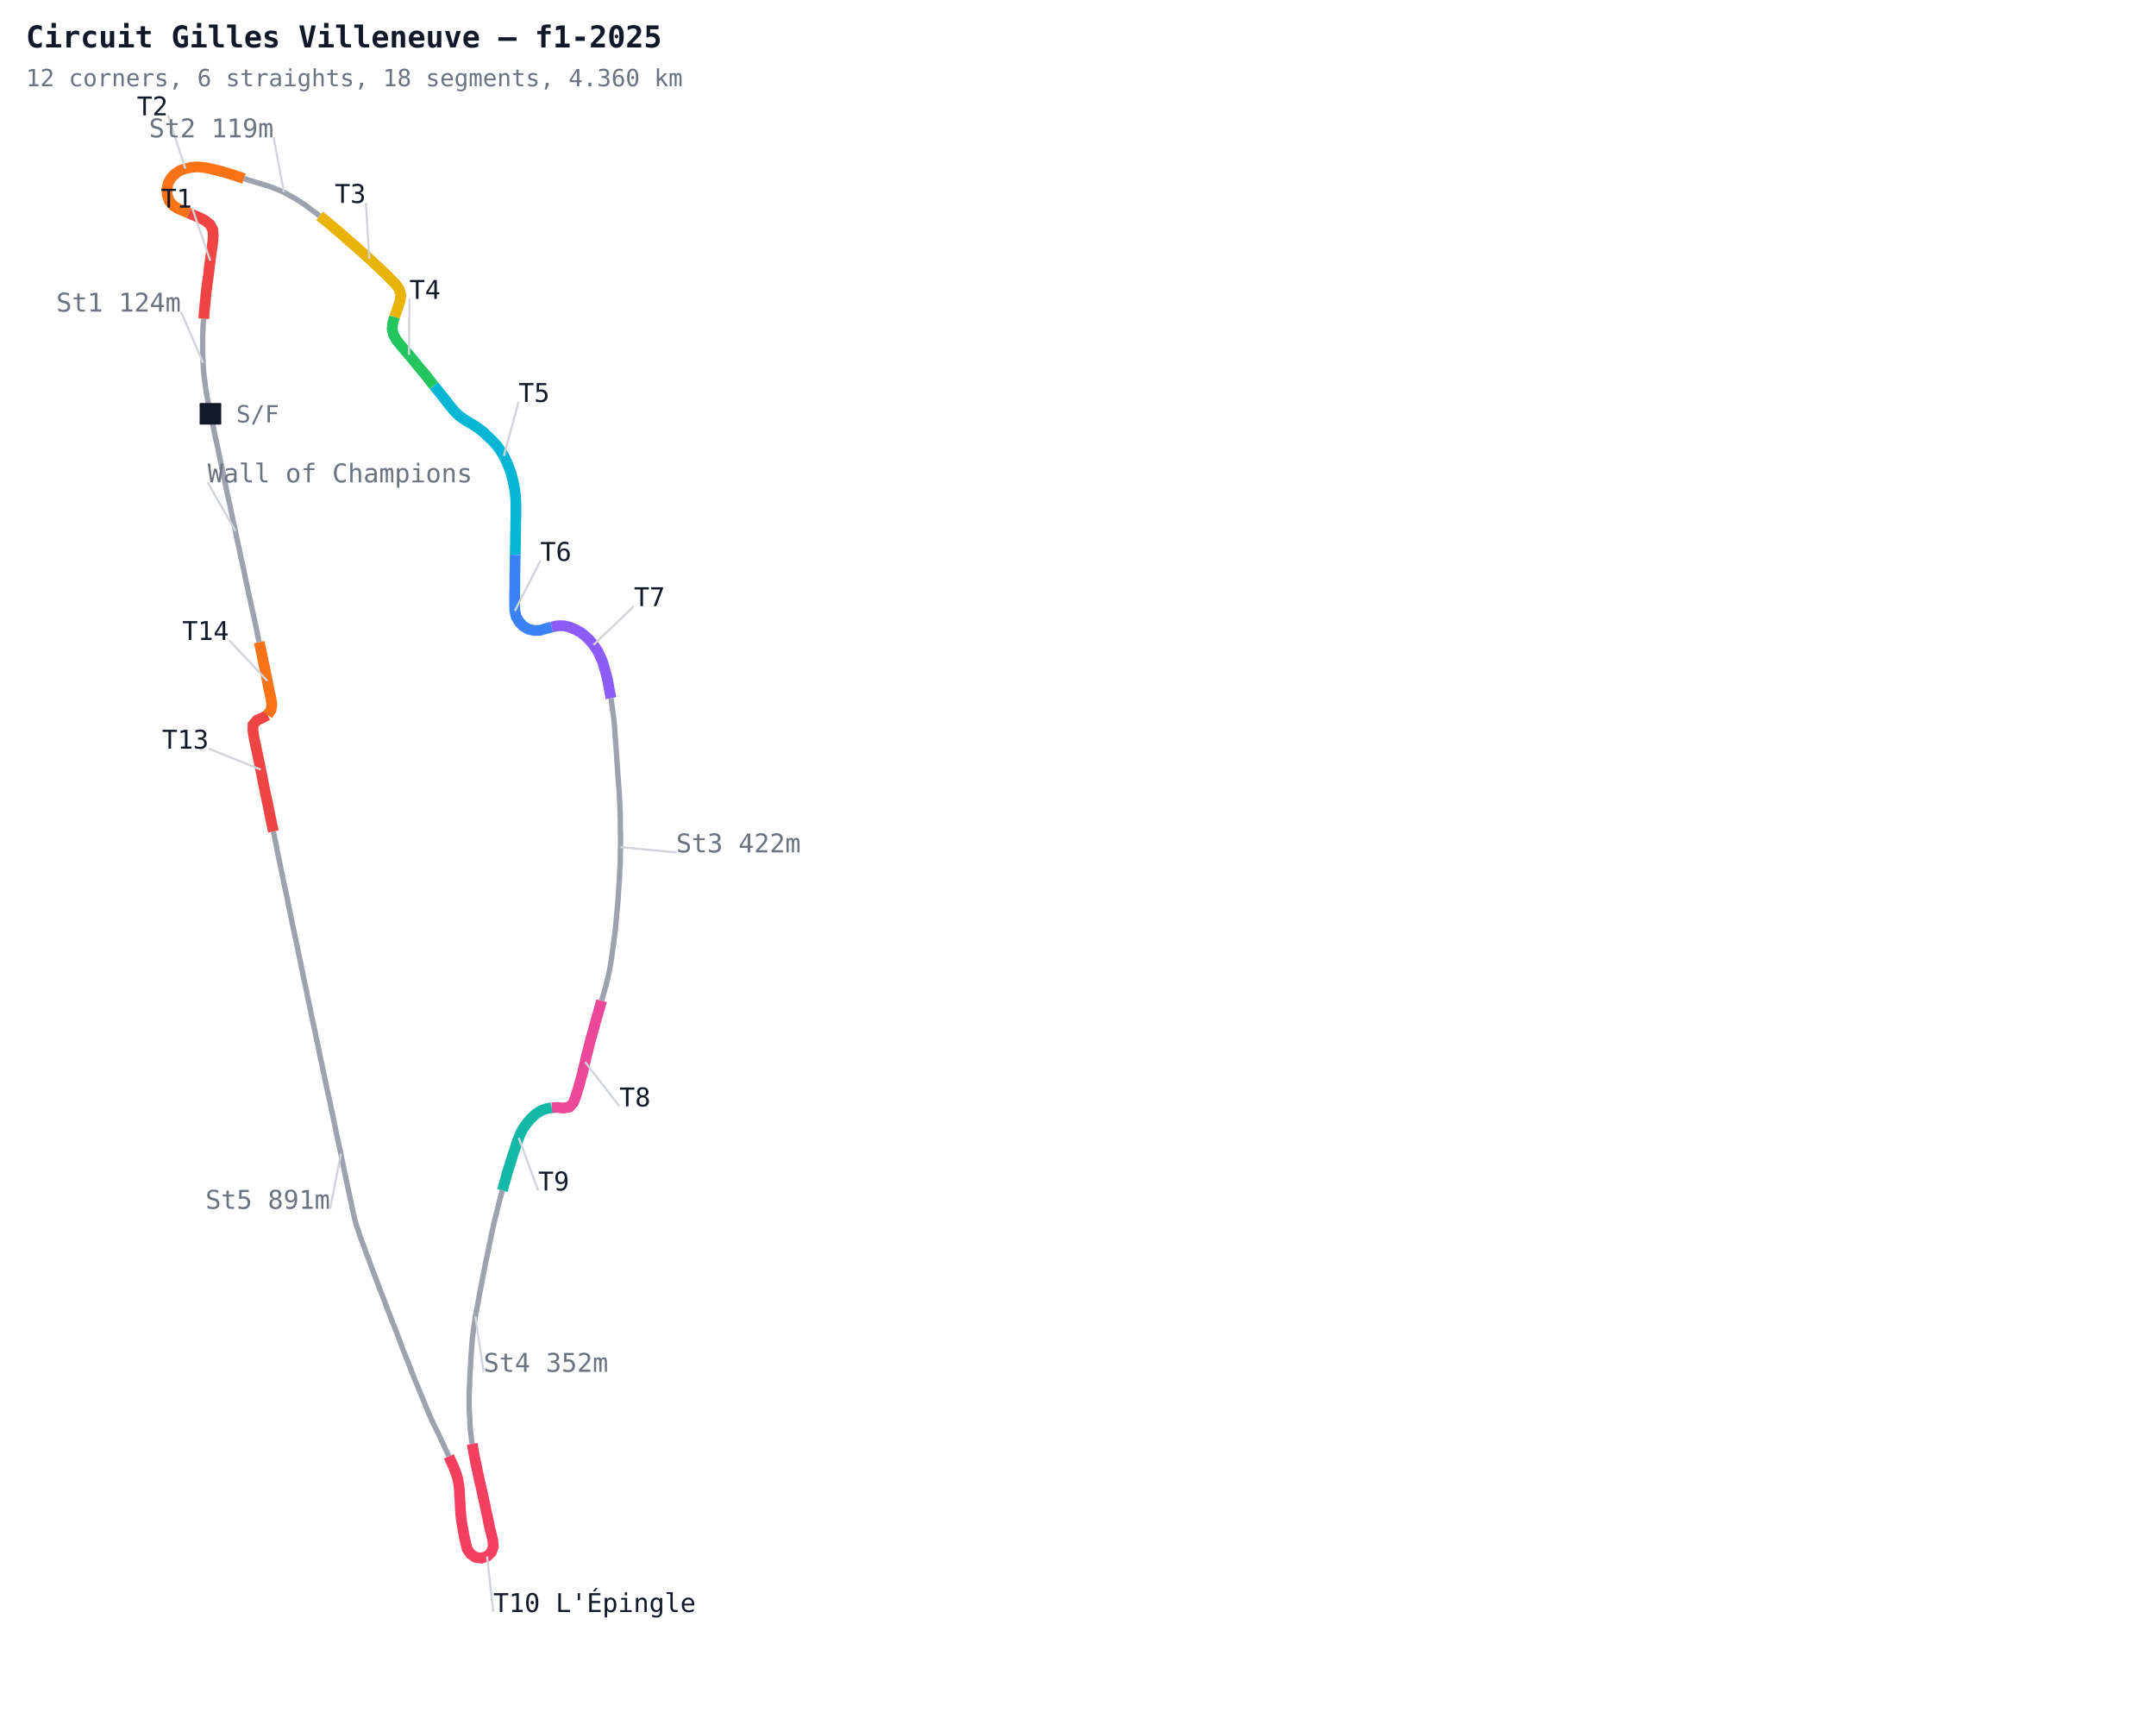
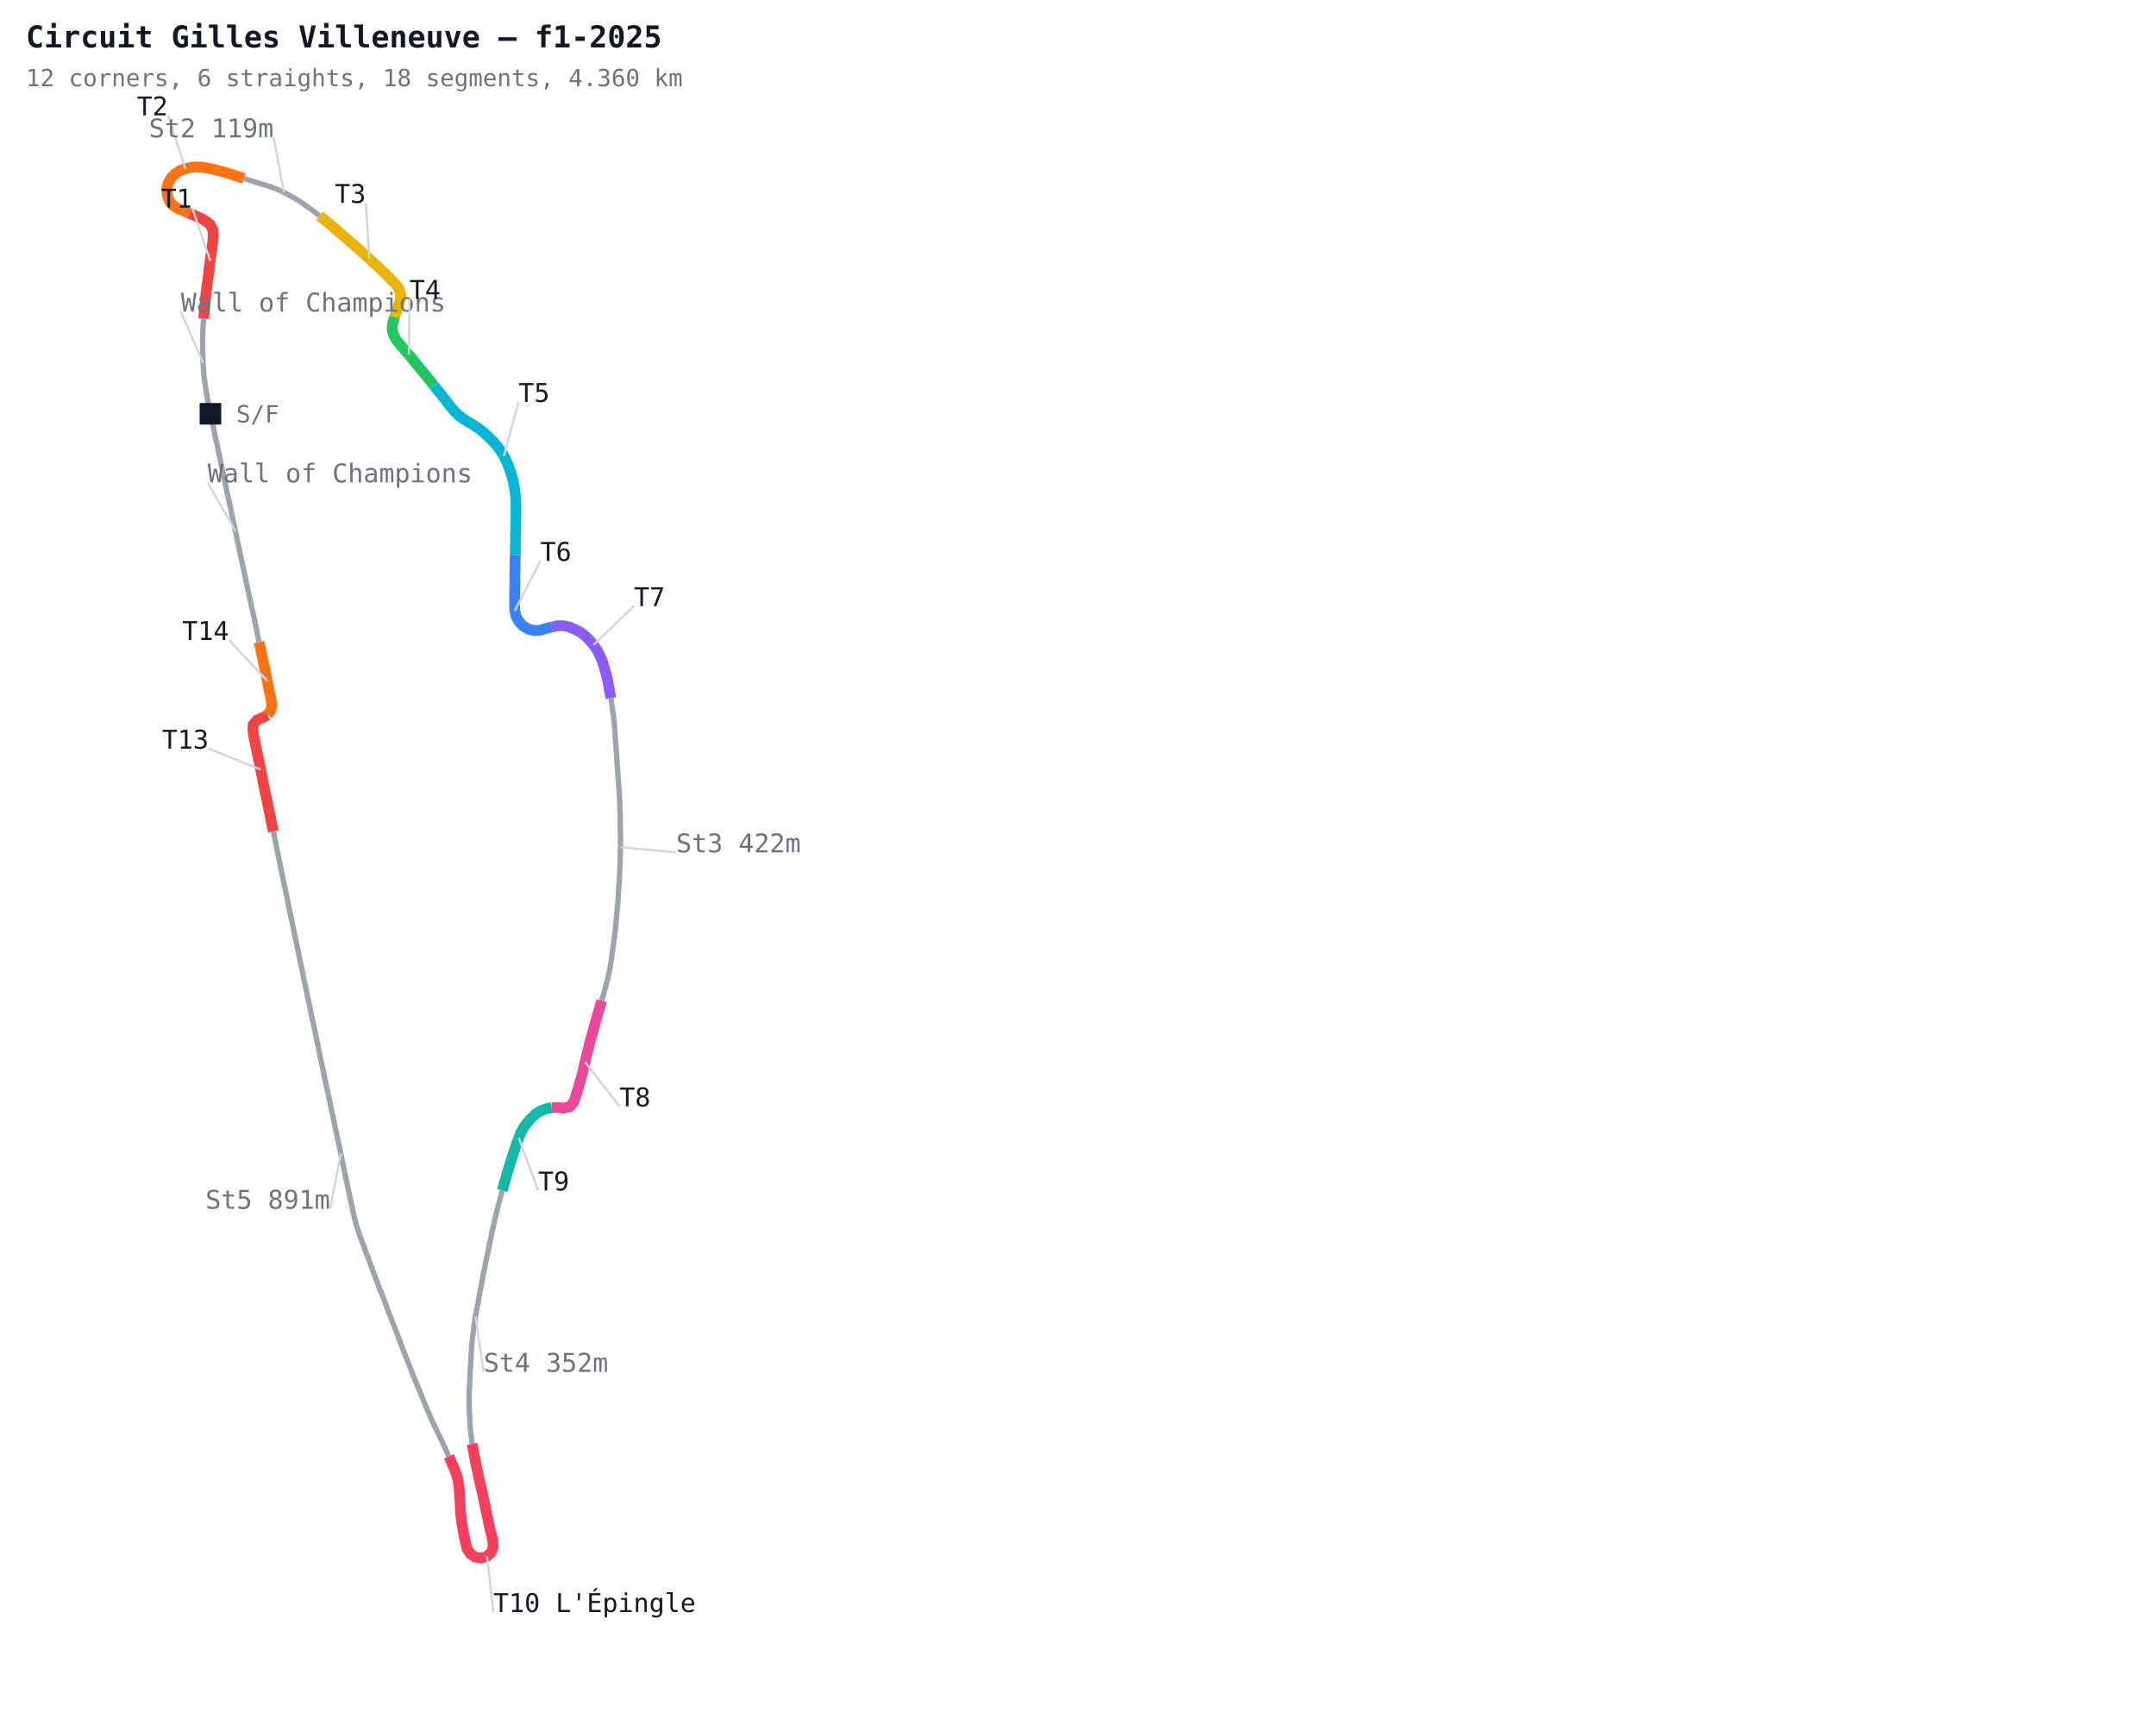
<svg xmlns="http://www.w3.org/2000/svg" width="1000" height="800" viewBox="0 0 1000 800">
  <defs>
    <style>
      .name { font-family: monospace; font-size: 12px; }
      .sector { font-family: monospace; font-size: 12px; fill: #7c3aed; font-weight: bold; }
      .title { font-family: monospace; font-size: 14px; fill: #111827; font-weight: bold; }
      .sub { font-family: monospace; font-size: 11px; fill: #6b7280; }
    </style>
  </defs>
  <rect width="1000" height="800" fill="#ffffff" />
  <polyline fill="none" stroke="#9ca3af" stroke-width="2.5" points="97.6,191.9 97.2,189.7 96.6,186.8 96.0,183.8 95.5,180.9 95.1,177.7 94.7,174.8 94.4,171.7 94.2,168.3 94.1,165.5 94.0,162.4 94.0,159.2 94.0,156.4 94.1,153.6 94.2,150.9 94.5,147.8" />
  <polyline fill="none" stroke="#ef4444" stroke-width="5" points="94.5,147.8 94.7,145.0 95.0,141.9 95.3,138.8 95.6,135.7 96.0,132.6 96.4,129.6 96.8,126.8 97.1,123.8 97.5,120.9 97.9,117.9 98.3,115.0 98.7,112.1 98.9,109.3 98.7,106.5 97.4,104.1 95.3,102.4 92.9,101.1 90.3,100.0 87.7,98.9" />
  <polyline fill="none" stroke="#f97316" stroke-width="5" points="87.7,98.9 85.1,97.8 82.6,96.8 80.3,95.3 78.5,93.2 77.6,90.6 77.4,87.7 78.0,84.9 79.4,82.5 81.2,80.6 83.5,79.1 86.0,78.2 88.8,77.6 91.6,77.4 94.3,77.6 97.0,78.1 99.6,78.7 102.4,79.4 105.1,80.2 107.8,81.0 110.4,81.9 113.2,82.8" />
  <polyline fill="none" stroke="#9ca3af" stroke-width="2.5" points="113.2,82.8 115.9,83.7 118.6,84.5 121.2,85.3 123.9,86.1 126.5,87.0 129.2,88.1 131.7,89.2 134.2,90.6 136.6,91.9 139.0,93.4 141.3,94.9 143.7,96.7 146.1,98.5 148.2,100.1" />
  <polyline fill="none" stroke="#eab308" stroke-width="5" points="148.2,100.1 150.5,101.9 152.8,103.8 155.1,105.8 157.7,108.0 160.0,110.0 162.1,111.9 164.5,113.9 166.7,115.9 169.1,118.0 171.3,120.0 173.4,122.0 175.5,123.9 177.7,126.0 179.7,127.9 181.6,129.9 183.5,131.8 185.1,134.0 185.9,136.6 185.6,139.3 184.8,141.9 183.9,144.5 183.0,147.0" />
  <polyline fill="none" stroke="#22c55e" stroke-width="5" points="183.0,147.0 182.2,149.7 181.9,152.6 182.5,155.2 183.8,157.6 185.6,159.8 187.6,162.2 189.7,164.6 191.7,167.0 193.7,169.5 195.7,171.9 197.7,174.3 199.5,176.6 201.3,178.9" />
  <polyline fill="none" stroke="#06b6d4" stroke-width="5" points="201.3,178.9 203.1,181.1 205.1,183.6 207.0,186.0 208.9,188.5 210.7,190.6 212.6,192.5 214.8,194.2 217.2,195.7 219.5,197.0 222.0,198.7 224.2,200.4 226.2,202.3 228.4,204.4 230.4,206.6 232.2,209.1 233.7,211.5 235.1,214.4 236.2,217.1 237.1,219.7 237.9,222.7 238.5,225.6 238.9,228.3 239.2,231.1 239.3,234.0 239.3,236.7 239.3,239.4 239.2,242.5 239.2,245.2 239.1,248.2 239.1,251.6 239.0,254.4 239.0,257.3" />
  <polyline fill="none" stroke="#3b82f6" stroke-width="5" points="239.0,257.3 238.9,260.2 238.9,263.1 238.8,266.2 238.8,269.2 238.8,272.0 238.7,274.7 238.7,277.5 238.7,280.4 238.8,283.3 239.4,286.0 240.8,288.4 242.7,290.4 245.1,291.8 247.8,292.4 250.5,292.3 253.2,291.5 255.9,290.8" />
  <polyline fill="none" stroke="#8b5cf6" stroke-width="5" points="255.9,290.8 258.6,290.2 261.4,290.2 264.1,290.8 266.7,291.9 269.2,293.2 271.4,294.9 273.4,296.8 275.3,299.1 277.0,301.6 278.2,304.0 279.4,306.7 280.3,309.7 281.1,312.5 281.8,315.3 282.3,318.1 282.8,320.8 283.4,323.8" />
  <polyline fill="none" stroke="#9ca3af" stroke-width="2.5" points="283.4,323.8 283.8,326.8 284.2,329.8 284.6,332.5 284.9,335.2 285.1,338.0 285.3,340.7 285.5,343.5 285.7,346.2 285.9,349.0 286.1,352.0 286.3,354.9 286.5,357.9 286.7,360.8 286.9,363.8 287.2,366.8 287.3,369.9 287.5,373.2 287.6,376.5 287.7,379.9 287.7,383.2 287.8,386.6 287.8,389.8 287.8,392.9 287.7,395.9 287.7,398.7 287.6,401.7 287.4,404.9 287.3,408.2 287.0,411.5 286.8,414.9 286.6,418.2 286.3,421.5 286.0,424.8 285.7,428.0 285.4,431.2 285.0,434.3 284.6,437.4 284.2,440.3 283.8,443.2 283.4,446.0 282.8,449.5 282.1,452.8 281.4,455.8 280.7,458.4 279.9,461.2 279.0,464.1" />
  <polyline fill="none" stroke="#ec4899" stroke-width="5" points="279.0,464.1 278.2,467.2 277.4,469.8 276.6,472.6 275.8,475.5 275.0,478.5 274.1,481.5 273.4,484.3 272.7,487.1 272.0,489.8 271.4,492.5 270.7,495.3 270.1,498.0 269.3,500.7 268.6,503.4 267.8,506.0 267.0,508.7 266.0,511.3 264.1,513.4 261.4,513.9 258.7,513.6 255.9,513.7" />
  <polyline fill="none" stroke="#14b8a6" stroke-width="5" points="255.9,513.7 253.3,514.2 250.7,515.2 248.4,516.7 246.4,518.6 244.6,520.6 243.0,522.8 241.6,525.2 240.6,527.7 239.6,530.3 238.8,532.9 237.9,535.5 237.1,538.1 236.3,540.7 235.3,543.8 234.6,546.5 233.8,549.3 233.0,552.1" />
  <polyline fill="none" stroke="#9ca3af" stroke-width="2.5" points="233.0,552.1 232.2,555.0 231.4,557.9 230.7,560.8 230.0,563.6 229.3,566.4 228.7,569.2 228.1,571.8 227.6,574.5 227.0,577.1 226.5,579.8 225.9,582.6 225.3,585.3 224.8,588.0 224.2,590.8 223.7,593.5 223.2,596.3 222.6,599.1 222.1,602.0 221.6,604.9 221.0,607.8 220.5,610.5 220.1,613.3 219.7,616.2 219.3,619.0 219.0,621.8 218.8,624.4 218.6,627.2 218.4,630.1 218.3,632.9 218.0,636.7 217.9,640.0 217.8,642.8 217.6,646.1 217.6,649.2 217.6,652.0 217.7,654.9 217.9,657.8 218.0,660.7 218.2,663.6 218.6,666.5 219.0,669.6" />
  <polyline fill="none" stroke="#f43f5e" stroke-width="5" points="219.0,669.6 219.5,672.4 220.0,675.2 220.6,678.1 221.2,681.0 221.8,683.8 222.4,686.7 223.1,689.6 223.7,692.3 224.3,695.1 224.9,697.8 225.5,700.7 226.1,703.5 226.7,706.5 227.3,709.2 228.0,711.9 228.6,714.6 228.8,717.3 227.9,719.9 225.9,721.8 223.2,722.6 220.5,722.2 218.3,720.7 216.7,718.4 216.0,715.7 215.4,713.0 214.9,710.2 214.4,707.5 214.0,704.8 213.7,702.1 213.5,699.4 213.4,696.6 213.2,693.9 213.1,691.2 212.8,688.5 212.3,685.8 211.5,683.1 210.4,680.4 209.3,677.9 208.2,675.4" />
  <polyline fill="none" stroke="#9ca3af" stroke-width="2.5" points="208.2,675.4 207.0,672.8 205.9,670.4 204.7,667.8 203.5,665.3 202.3,662.8 201.1,660.4 199.9,657.9 198.9,655.4 197.8,652.9 196.7,650.2 195.7,647.7 194.7,645.3 193.6,642.6 192.4,639.8 191.4,637.3 190.3,634.4 189.3,631.8 188.2,629.1 187.2,626.6 186.2,624.0 185.2,621.2 184.0,618.1 183.0,615.5 181.8,612.5 180.5,609.2 179.5,606.6 178.5,603.8 177.4,600.9 176.2,598.0 175.1,595.0 174.0,592.1 172.9,589.2 171.8,586.3 170.9,583.7 169.8,581.0 168.9,578.4 167.9,575.7 166.9,573.1 166.1,570.5 165.2,567.9 164.5,565.2 163.9,562.6 163.3,559.9 162.7,557.0 162.1,554.2 161.4,551.0 160.7,547.7 160.1,545.0 159.5,541.9 158.8,538.6 158.1,535.1 157.3,531.3 156.7,528.6 156.1,525.9 155.5,523.0 154.9,520.1 154.3,517.1 153.6,514.0 153.0,510.9 152.3,507.9 151.7,505.1 151.1,502.3 150.5,499.4 149.9,496.5 149.3,493.6 148.6,490.6 148.0,487.6 147.4,484.5 146.7,481.5 146.1,478.4 145.5,475.6 144.9,472.8 144.3,470.2 143.8,467.4 143.2,464.7 142.6,462.0 142.1,459.3 141.5,456.6 140.9,453.9 140.4,451.2 139.8,448.4 139.2,445.5 138.6,442.6 138.0,439.8 137.4,436.9 136.8,434.0 136.2,431.1 135.6,428.3 135.0,425.4 134.4,422.6 133.8,419.8 133.3,417.0 132.7,414.2 132.1,411.5 131.5,408.8 131.0,406.1 130.4,403.4 129.9,400.8 128.8,395.6 127.8,390.5 126.8,385.6" />
  <polyline fill="none" stroke="#ef4444" stroke-width="5" points="126.8,385.6 125.8,380.9 124.9,376.4 124.0,372.0 123.1,367.9 122.3,364.0 121.6,360.3 120.9,356.9 120.3,353.8 119.7,351.0 118.9,347.3 118.3,344.3 117.7,341.5 117.3,338.7 117.4,336.1 119.2,334.0 121.7,332.9 124.1,331.6" />
  <polyline fill="none" stroke="#f97316" stroke-width="5" points="124.1,331.6 125.7,329.3 126.1,326.7 125.7,324.0 125.1,321.3 124.5,318.5 124.0,315.8 123.4,312.9 122.8,309.9 122.1,306.8 121.5,303.7 120.9,300.9 120.2,297.8" />
  <polyline fill="none" stroke="#9ca3af" stroke-width="2.5" points="120.2,297.8 119.5,294.6 118.9,291.4 118.2,288.2 117.5,284.9 116.7,281.5 116.0,278.1 115.2,274.7 114.5,271.2 113.9,268.5 113.4,265.9 112.8,263.2 112.2,260.5 111.6,257.9 111.1,255.2 110.5,252.5 109.8,249.4 109.2,246.3 108.4,242.8 107.8,240.0 107.2,237.1 106.6,234.1 105.9,231.0 105.2,227.9 104.6,224.8 103.9,221.7 103.3,218.7 102.7,215.9 102.1,213.1 101.4,209.7 100.8,206.7 100.1,203.7 99.5,201.0 99.0,198.4 98.3,195.1" />
  <line x1="94.2" y1="168.3" x2="83.9" y2="144.5" stroke="#d1d5db" stroke-width="1" />
-   <text x="83.9" y="144.5" text-anchor="end" class="name" fill="#6b7280">St1 124m</text>
+   <text x="83.9" y="144.5" text-anchor="start" class="name" fill="#6b7280">Wall of Champions</text>
  <line x1="97.5" y1="120.9" x2="89.1" y2="96.3" stroke="#d1d5db" stroke-width="1" />
  <text x="89.1" y="96.3" text-anchor="end" class="name" fill="#111827">T1</text>
  <line x1="86.0" y1="78.2" x2="77.9" y2="53.5" stroke="#d1d5db" stroke-width="1" />
  <text x="77.9" y="53.5" text-anchor="end" class="name" fill="#111827">T2</text>
  <line x1="131.7" y1="89.2" x2="126.9" y2="63.7" stroke="#d1d5db" stroke-width="1" />
  <text x="126.9" y="63.7" text-anchor="end" class="name" fill="#6b7280">St2 119m</text>
  <line x1="171.3" y1="120.0" x2="169.7" y2="94.1" stroke="#d1d5db" stroke-width="1" />
  <text x="169.7" y="94.1" text-anchor="end" class="name" fill="#111827">T3</text>
  <line x1="189.7" y1="164.6" x2="189.9" y2="138.6" stroke="#d1d5db" stroke-width="1" />
  <text x="189.9" y="138.6" text-anchor="start" class="name" fill="#111827">T4</text>
  <line x1="233.7" y1="211.5" x2="240.5" y2="186.4" stroke="#d1d5db" stroke-width="1" />
  <text x="240.5" y="186.4" text-anchor="start" class="name" fill="#111827">T5</text>
  <line x1="238.8" y1="283.3" x2="250.6" y2="260.1" stroke="#d1d5db" stroke-width="1" />
  <text x="250.6" y="260.1" text-anchor="start" class="name" fill="#111827">T6</text>
  <line x1="275.3" y1="299.1" x2="294.0" y2="281.1" stroke="#d1d5db" stroke-width="1" />
  <text x="294.0" y="281.1" text-anchor="start" class="name" fill="#111827">T7</text>
  <line x1="287.8" y1="392.9" x2="313.6" y2="395.3" stroke="#d1d5db" stroke-width="1" />
  <text x="313.6" y="395.3" text-anchor="start" class="name" fill="#6b7280">St3 422m</text>
  <line x1="271.4" y1="492.5" x2="287.3" y2="513.1" stroke="#d1d5db" stroke-width="1" />
  <text x="287.3" y="513.1" text-anchor="start" class="name" fill="#111827">T8</text>
  <line x1="240.6" y1="527.7" x2="249.6" y2="552.1" stroke="#d1d5db" stroke-width="1" />
  <text x="249.6" y="552.1" text-anchor="start" class="name" fill="#111827">T9</text>
  <line x1="220.5" y1="610.5" x2="224.3" y2="636.2" stroke="#d1d5db" stroke-width="1" />
  <text x="224.3" y="636.2" text-anchor="start" class="name" fill="#6b7280">St4 352m</text>
  <line x1="225.9" y1="721.8" x2="228.8" y2="747.6" stroke="#d1d5db" stroke-width="1" />
  <text x="228.8" y="747.6" text-anchor="start" class="name" fill="#111827">T10 L'Épingle</text>
  <line x1="158.1" y1="535.1" x2="153.1" y2="560.6" stroke="#d1d5db" stroke-width="1" />
  <text x="153.1" y="560.6" text-anchor="end" class="name" fill="#6b7280">St5 891m</text>
  <line x1="120.9" y1="356.9" x2="96.8" y2="347.2" stroke="#d1d5db" stroke-width="1" />
  <text x="96.8" y="347.2" text-anchor="end" class="name" fill="#111827">T13</text>
  <line x1="124.0" y1="315.8" x2="106.2" y2="296.8" stroke="#d1d5db" stroke-width="1" />
  <text x="106.2" y="296.8" text-anchor="end" class="name" fill="#111827">T14</text>
  <line x1="109.2" y1="246.3" x2="96.3" y2="223.7" stroke="#d1d5db" stroke-width="1" />
  <text x="96.3" y="223.7" text-anchor="start" class="name" fill="#6b7280">Wall of Champions</text>
  <rect x="92.6" y="186.9" width="10" height="10" fill="#111827" />
  <text x="109.6" y="195.9" class="sub">S/F</text>
  <text class="title" x="12" y="22">Circuit Gilles Villeneuve — f1-2025</text>
  <text class="sub" x="12" y="40">12 corners, 6 straights, 18 segments, 4.360 km</text>
</svg>
